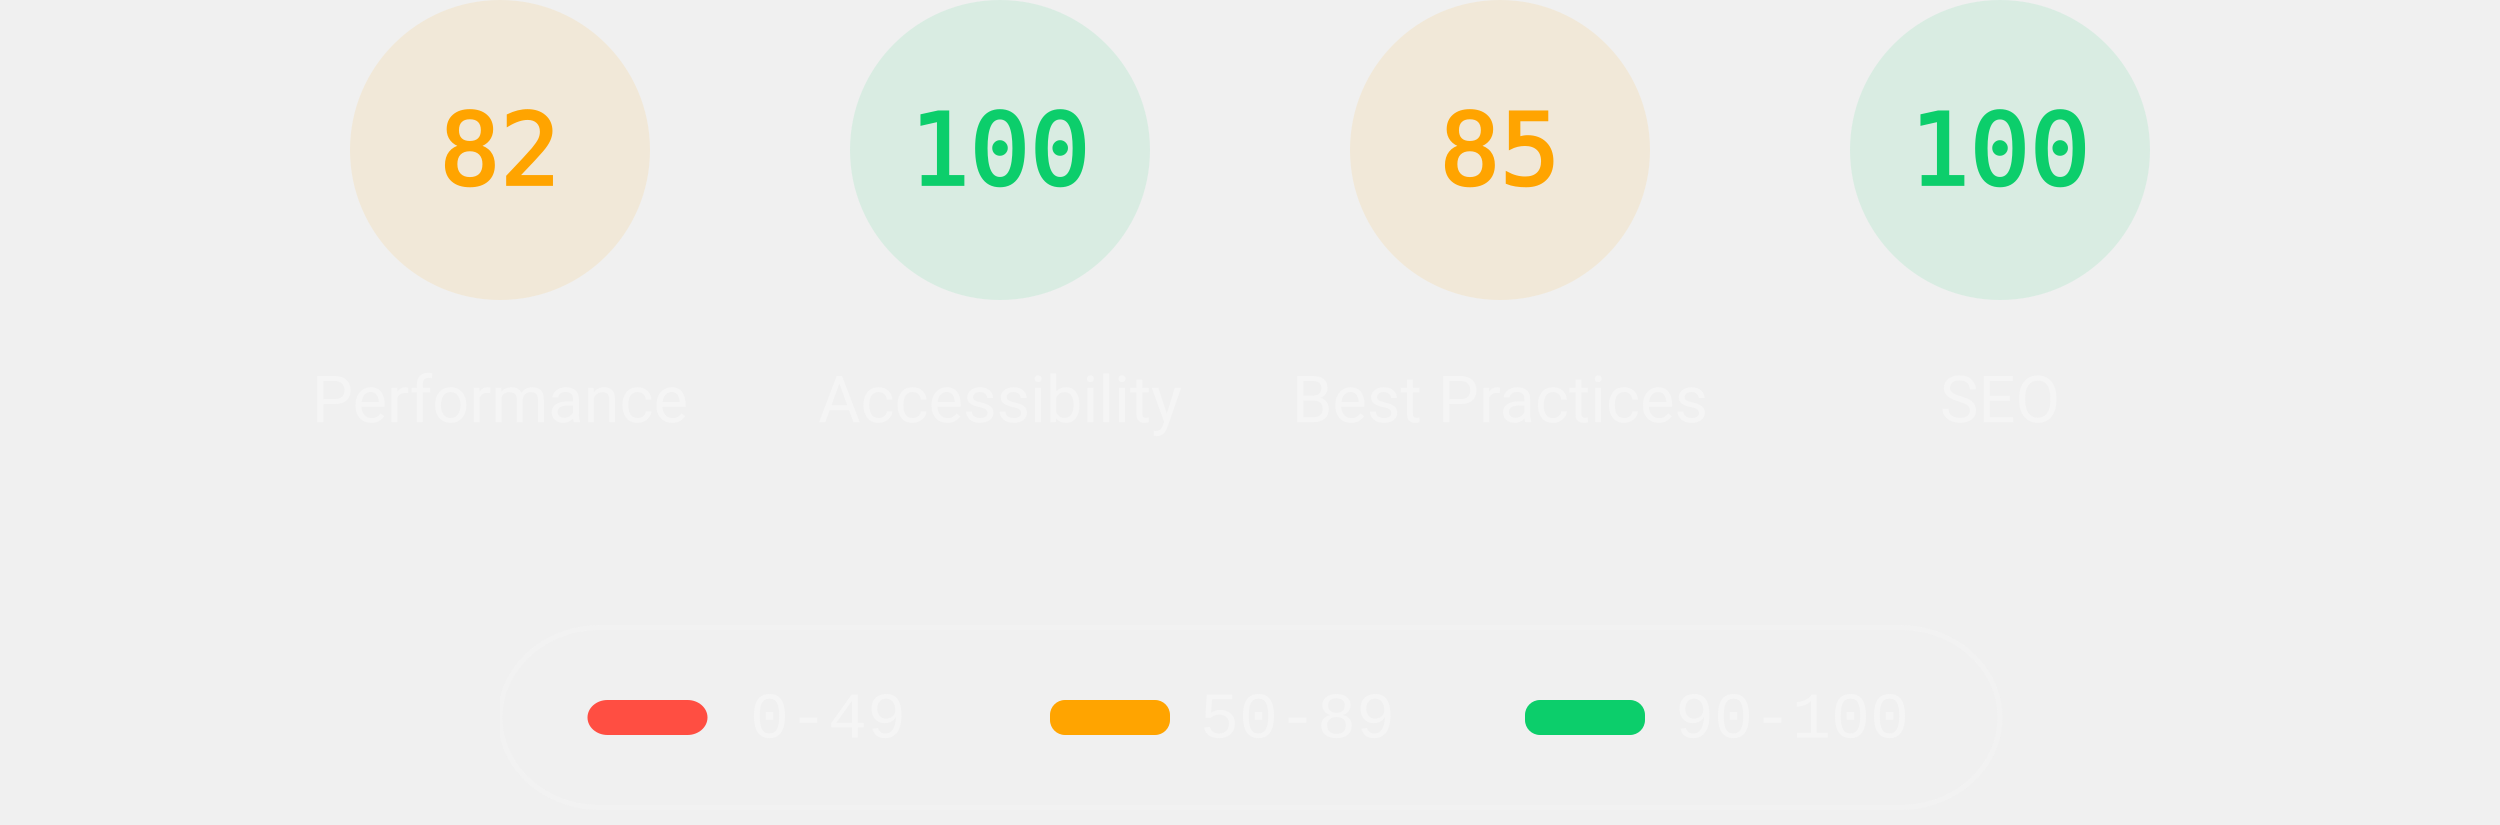
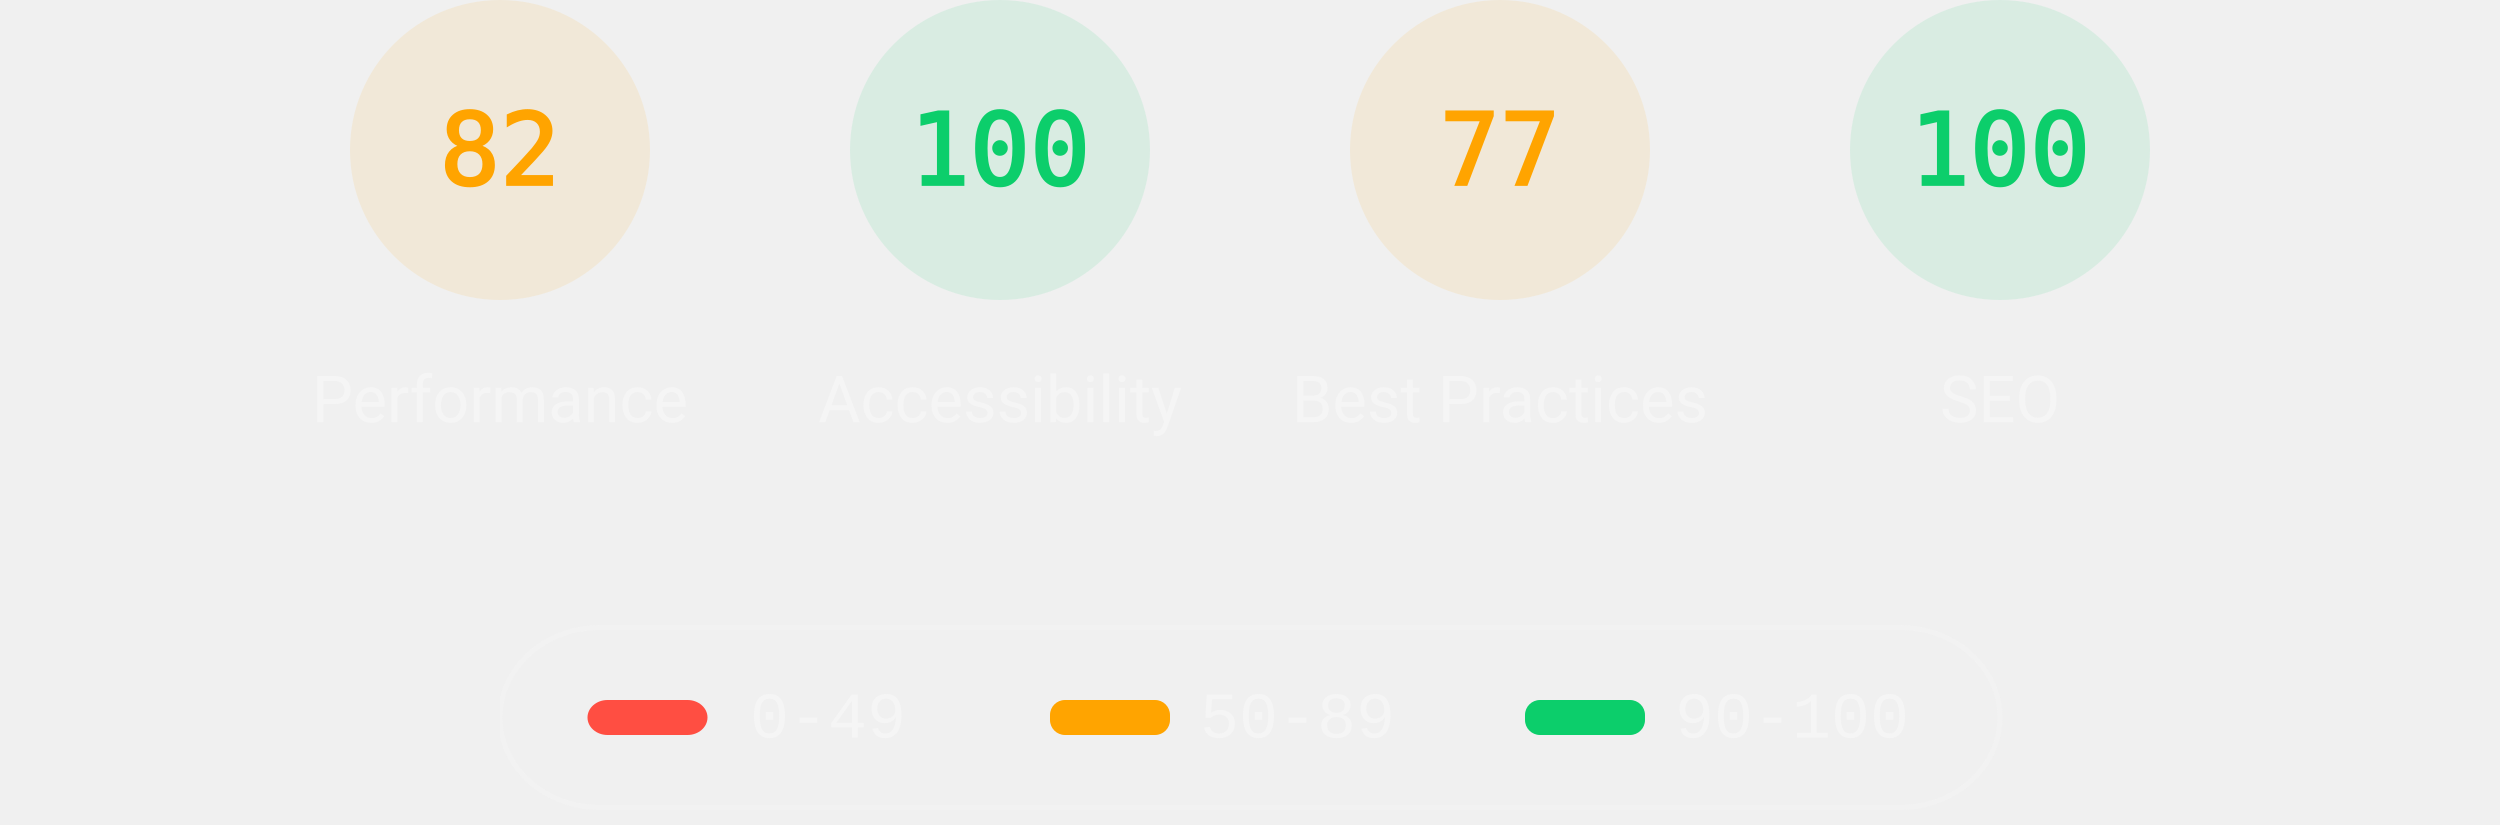
<svg xmlns="http://www.w3.org/2000/svg" class="theme--dark" fill="none" width="1000" height="330">
  <style>
			.gauge-base {
				opacity: 0.1
			}

			.gauge-arc {
				fill: none;
				animation-delay: 250ms;
				stroke-linecap: round;
				transform: rotate(-90deg);
				transform-origin: 100px 60px;
				animation: load-gauge 1s ease forwards
			}

			.guage-text {
				font-size: 40px;
				font-family: monospace;
				text-align: center
			}

			.guage-red {
				color: #ff4e42;
				fill: #ff4e42;
				stroke: #ff4e42
			}
			.guage-orange {
				color: #ffa400;
				fill: #ffa400;
				stroke: #ffa400
			}
			.guage-green {
				color: #0cce6b;
				fill: #0cce6b;
				stroke: #0cce6b
			}
			.theme--agnostic .guage-undefined {
				color: #5c5c5c;
				fill: #5c5c5c;
				stroke: #5c5c5c
			}
			.theme--light .guage-undefined {
				color: #1e1e1e;
				fill: #1e1e1e;
				stroke: #1e1e1e
			}
			.theme--dark .guage-undefined {
				color: #f5f5f5;
				fill: #f5f5f5;
				stroke: #f5f5f5
			}

			.guage-title {
				stroke: none;
				font-size: 26px;
				line-height: 26px;
				font-family: Roboto, Halvetica, Arial, sans-serif
			}
			.metric.guage-title {
				font-family: 'Courier New', Courier, monospace
			}
			.theme--agnostic .guage-title {
				color: #737373;
				fill: #737373
			}
			.theme--light .guage-title {
				color: #212121;
				fill: #212121
			}
			.theme--dark .guage-title {
				color: #f5f5f5;
				fill: #f5f5f5
			}

			@keyframes load-gauge {
				from {
					stroke-dasharray: 0 352.858
				}
			}
			.lh-gauge--pwa__disc {
				fill: #e0e0e0
			}
			.lh-gauge--pwa__logo {
				position: relative;
				fill: #b0b0b0
			}
			.lh-gauge--pwa__invisible {
				display: none
			}
			.lh-gauge--pwa__visible {
				display: inline
			}
			.guage-invisible {
				display: none
			}
			.lh-gauge--pwa__logo--primary-color {
				fill: #304ffe
			}
			.theme--agnostic .lh-gauge--pwa__logo--secondary-color {
				fill: #787878
			}
			.theme--light .lh-gauge--pwa__logo--secondary-color {
				fill: #3d3d3d
			}
			.theme--dark .lh-gauge--pwa__logo--secondary-color {
				fill: #d8b6b6
			}
			.theme--light #svg_2 {
				stroke: #00000022
			}
			.theme--agnostic #svg_2 {
				stroke: #616161
			}
			.theme--light #svg_2 {
				stroke: #00000022
			}
			.theme--dark #svg_2 {
				stroke: #f5f5f566
			}
		</style>
  <svg class="guage-div guage-perf guage-orange" viewBox="0 0 200 200" width="200" height="200" x="100" y="0">
    <circle class="gauge-base" r="56" cx="100" cy="60" stroke-width="8" />
    <circle class="gauge-arc guage-arc-1" r="56" cx="100" cy="60" stroke-width="8" style="stroke-dasharray: 288.524, 351.858;" />
    <text class="guage-text" x="100px" y="60px" alignment-baseline="central" dominant-baseline="central" text-anchor="middle">82</text>
    <text class="guage-title" x="100px" y="160px" alignment-baseline="central" dominant-baseline="central" text-anchor="middle">Performance</text>
  </svg>
  <svg class="guage-div guage-acc guage-green" viewBox="0 0 200 200" width="200" height="200" x="300" y="0">
    <circle class="gauge-base" r="56" cx="100" cy="60" stroke-width="8" />
    <circle class="gauge-arc guage-arc-2" r="56" cx="100" cy="60" stroke-width="8" style="stroke-dasharray: 351.858, 351.858;" />
    <text class="guage-text" x="100px" y="60px" alignment-baseline="central" dominant-baseline="central" text-anchor="middle">100</text>
    <text class="guage-title" x="100px" y="160px" alignment-baseline="central" dominant-baseline="central" text-anchor="middle">Accessibility</text>
  </svg>
  <svg class="guage-div guage-best guage-orange" viewBox="0 0 200 200" width="200" height="200" x="500" y="0">
    <circle class="gauge-base" r="56" cx="100" cy="60" stroke-width="8" />
-     <circle class="gauge-arc guage-arc-3" r="56" cx="100" cy="60" stroke-width="8" style="stroke-dasharray: 299.079, 351.858;" />
-     <text class="guage-text" x="100px" y="60px" alignment-baseline="central" dominant-baseline="central" text-anchor="middle">85</text>
+     <circle class="gauge-arc guage-arc-3" r="56" cx="100" cy="60" stroke-width="8" style="stroke-dasharray: 270.931, 351.858;" />
+     <text class="guage-text" x="100px" y="60px" alignment-baseline="central" dominant-baseline="central" text-anchor="middle">77</text>
    <text class="guage-title" x="100px" y="160px" alignment-baseline="central" dominant-baseline="central" text-anchor="middle">Best Practices</text>
  </svg>
  <svg class="guage-div guage-seo guage-green" viewBox="0 0 200 200" width="200" height="200" x="700" y="0">
    <circle class="gauge-base" r="56" cx="100" cy="60" stroke-width="8" />
    <circle class="gauge-arc guage-arc-4" r="56" cx="100" cy="60" stroke-width="8" style="stroke-dasharray: 351.858, 351.858;" />
    <text class="guage-text" x="100px" y="60px" alignment-baseline="central" dominant-baseline="central" text-anchor="middle">100</text>
    <text class="guage-title" x="100px" y="160px" alignment-baseline="central" dominant-baseline="central" text-anchor="middle">SEO</text>
  </svg>
  <svg class="guage-div guage-pwa guage-invisible" viewBox="0 0 200 200" width="200" height="200" x="900" y="0">
    <svg viewBox="0 0 60 60" width="112" height="112" x="44" y="4">
      <defs>
        <linearGradient id="lh-gauge--pwa__check-circle__gradient-0" x1="50%" y1="0%" x2="50%" y2="100%">
          <stop stop-color="#00C852" offset="0%" />
          <stop stop-color="#009688" offset="100%" />
        </linearGradient>
        <linearGradient id="lh-gauge--pwa__installable__shadow-gradient-0" x1="76.056%" x2="24.111%" y1="82.995%" y2="24.735%">
          <stop stop-color="#A5D6A7" offset="0%" />
          <stop stop-color="#80CBC4" offset="100%" />
        </linearGradient>
        <linearGradient id="lh-gauge--pwa__fast-reliable__shadow-gradient-0" x1="76.056%" y1="82.995%" x2="25.678%" y2="26.493%">
          <stop stop-color="#64B5F6" offset="0%" />
          <stop stop-color="#2979FF" offset="100%" />
        </linearGradient>
        <g id="lh-gauge--pwa__fast-reliable-badge-0">
          <circle fill="#FFFFFF" cx="10" cy="10" r="10" />
          <path fill="#304FFE" d="M10 3.58l5.25 2.34v3.5c0 3.23-2.24 6.26-5.25 7-3.01-.74-5.25-3.77-5.25-7v-3.5L10 3.58zm-.47 10.74l2.76-4.83.03-.07c.04-.08 0-.24-.22-.24h-1.64l.47-3.26h-.47l-2.7 4.77c-.02.01.05-.1-.04.05-.09.16-.1.31.18.31h1.63l-.47 3.27h.47z" />
        </g>
        <g id="lh-gauge--pwa__installable-badge-0">
          <circle fill="#FFFFFF" cx="10" cy="10" r="10" />
          <path fill="#009688" d="M10 4.167A5.835 5.835 0 0 0 4.167 10 5.835 5.835 0 0 0 10 15.833 5.835 5.835 0 0 0 15.833 10 5.835 5.835 0 0 0 10 4.167zm2.917 6.416h-2.334v2.334H9.417v-2.334H7.083V9.417h2.334V7.083h1.166v2.334h2.334v1.166z" />
        </g>
      </defs>
      <g stroke="none" fill-rule="nonzero">
        <circle class="lh-gauge--pwa__disc" cx="30" cy="30" r="30" />
        <g class="lh-gauge--pwa__logo">
          <path d="M35.66 19.39l.7-1.75h2L37.4 15 38.6 12l3.4 9h-2.51l-.58-1.61z" />
          <path d="M33.52 21l3.65-9h-2.42l-2.5 5.82L30.5 12h-1.86l-1.9 5.82-1.35-2.65-1.21 3.72L25.4 21h2.38l1.72-5.2 1.64 5.2z" />
          <path fill-rule="nonzero" d="M20.3 17.91h1.48c.45 0 .85-.05 1.2-.15l.39-1.18 1.07-3.3a2.64 2.64 0 0 0-.28-.37c-.55-.6-1.36-.91-2.42-.91H18v9h2.3V17.9zm1.96-3.84c.22.22.33.5.33.87 0 .36-.1.65-.29.87-.2.23-.59.35-1.15.35h-.86v-2.41h.87c.52 0 .89.1 1.1.32z" />
        </g>
        <rect class="lh-gauge--pwa__component lh-gauge--pwa__na-line lh-gauge--pwa__invisible" fill="#FFFFFF" x="20" y="32" width="20" height="4" rx="2" />
        <g class="lh-gauge--pwa__component lh-gauge--pwa__fast-reliable-badge lh-gauge--pwa__invisible" transform="translate(20, 29)">
          <path fill="url(#lh-gauge--pwa__fast-reliable__shadow-gradient-0)" d="M33.63 19.49A30 30 0 0 1 16.2 30.36L3 17.14 17.14 3l16.49 16.49z" />
          <use href="#lh-gauge--pwa__fast-reliable-badge-0" />
        </g>
        <g class="lh-gauge--pwa__component lh-gauge--pwa__installable-badge lh-gauge--pwa__invisible" transform="translate(20, 29)">
          <path fill="url(#lh-gauge--pwa__installable__shadow-gradient-0)" d="M33.629 19.487c-4.272 5.453-10.391 9.39-17.415 10.869L3 17.142 17.142 3 33.63 19.487z" />
          <use href="#lh-gauge--pwa__installable-badge-0" />
        </g>
        <g class="lh-gauge--pwa__component lh-gauge--pwa__fast-reliable-installable-badges lh-gauge--pwa__invisible">
          <g transform="translate(8, 29)">
            <path fill="url(#lh-gauge--pwa__fast-reliable__shadow-gradient-0)" d="M16.321 30.463L3 17.143 17.142 3l22.365 22.365A29.864 29.864 0 0 1 22 31c-1.942 0-3.84-.184-5.679-.537z" />
            <use href="#lh-gauge--pwa__fast-reliable-badge-0" />
          </g>
          <g transform="translate(32, 29)">
            <path fill="url(#lh-gauge--pwa__installable__shadow-gradient-0)" d="M25.982 11.84a30.107 30.107 0 0 1-13.08 15.203L3 17.143 17.142 3l8.84 8.84z" />
            <use href="#lh-gauge--pwa__installable-badge-0" />
          </g>
        </g>
        <g class="lh-gauge--pwa__component lh-gauge--pwa__check-circle lh-gauge--pwa__invisible" transform="translate(18, 28)">
          <circle fill="#FFFFFF" cx="12" cy="12" r="12" />
          <path fill="url(#lh-gauge--pwa__check-circle__gradient-0)" d="M12 2a10 10 0 1 0 0 20 10 10 0 0 0 0-20zm-2 15l-5-5 1.41-1.41L10 14.17l7.59-7.59L19 8l-9 9z" />
        </g>
      </g>
    </svg>
    <text class="guage-title" y="160px" alignment-baseline="central" dominant-baseline="central" text-anchor="middle">
      <tspan x="100px" dy="-6px">Progressive</tspan>
      <tspan x="100px" dy="30px">Web App</tspan>
    </text>
  </svg>
  <svg width="604" height="76" x="200" y="250">
    <g>
      <rect fill="none" id="canvas_background" height="80" width="604" y="-1" x="-1" />
      <g display="none" overflow="visible" y="0" x="0" height="100%" width="100%" id="canvasGrid">
        <rect fill="url(#gridpattern)" stroke-width="0" y="0" x="0" height="100%" width="100%" />
      </g>
    </g>
    <g>
      <rect fill-opacity="0" stroke-width="2" rx="40" id="svg_2" height="72" width="600" y="1" x="0" fill="#000000" />
      <rect stroke="#000" rx="8" id="svg_3" height="14" width="48" y="30" x="35" stroke-opacity="null" stroke-width="0" fill="#ff4e42" />
      <rect stroke="#000" rx="6" id="svg_4" height="14" width="48" y="30" x="220" stroke-opacity="null" stroke-width="0" fill="#ffa400" />
      <rect stroke="#000" rx="6" id="svg_5" height="14" width="48" y="30" x="410" stroke-opacity="null" stroke-width="0" fill="#0cce6b" />
      <text class="metric guage-title" xml:space="preserve" text-anchor="start" font-size="26" id="svg_6" y="45" x="100" stroke-opacity="null" stroke-width="0" stroke="#000">0-49</text>
      <text class="metric guage-title" xml:space="preserve" text-anchor="start" font-size="26" id="svg_7" y="45" x="280" stroke-opacity="null" stroke-width="0" stroke="#000">50-89</text>
      <text class="metric guage-title" xml:space="preserve" text-anchor="start" font-size="26" id="svg_8" y="45" x="470" stroke-opacity="null" stroke-width="0" stroke="#000">90-100</text>
    </g>
  </svg>
</svg>
